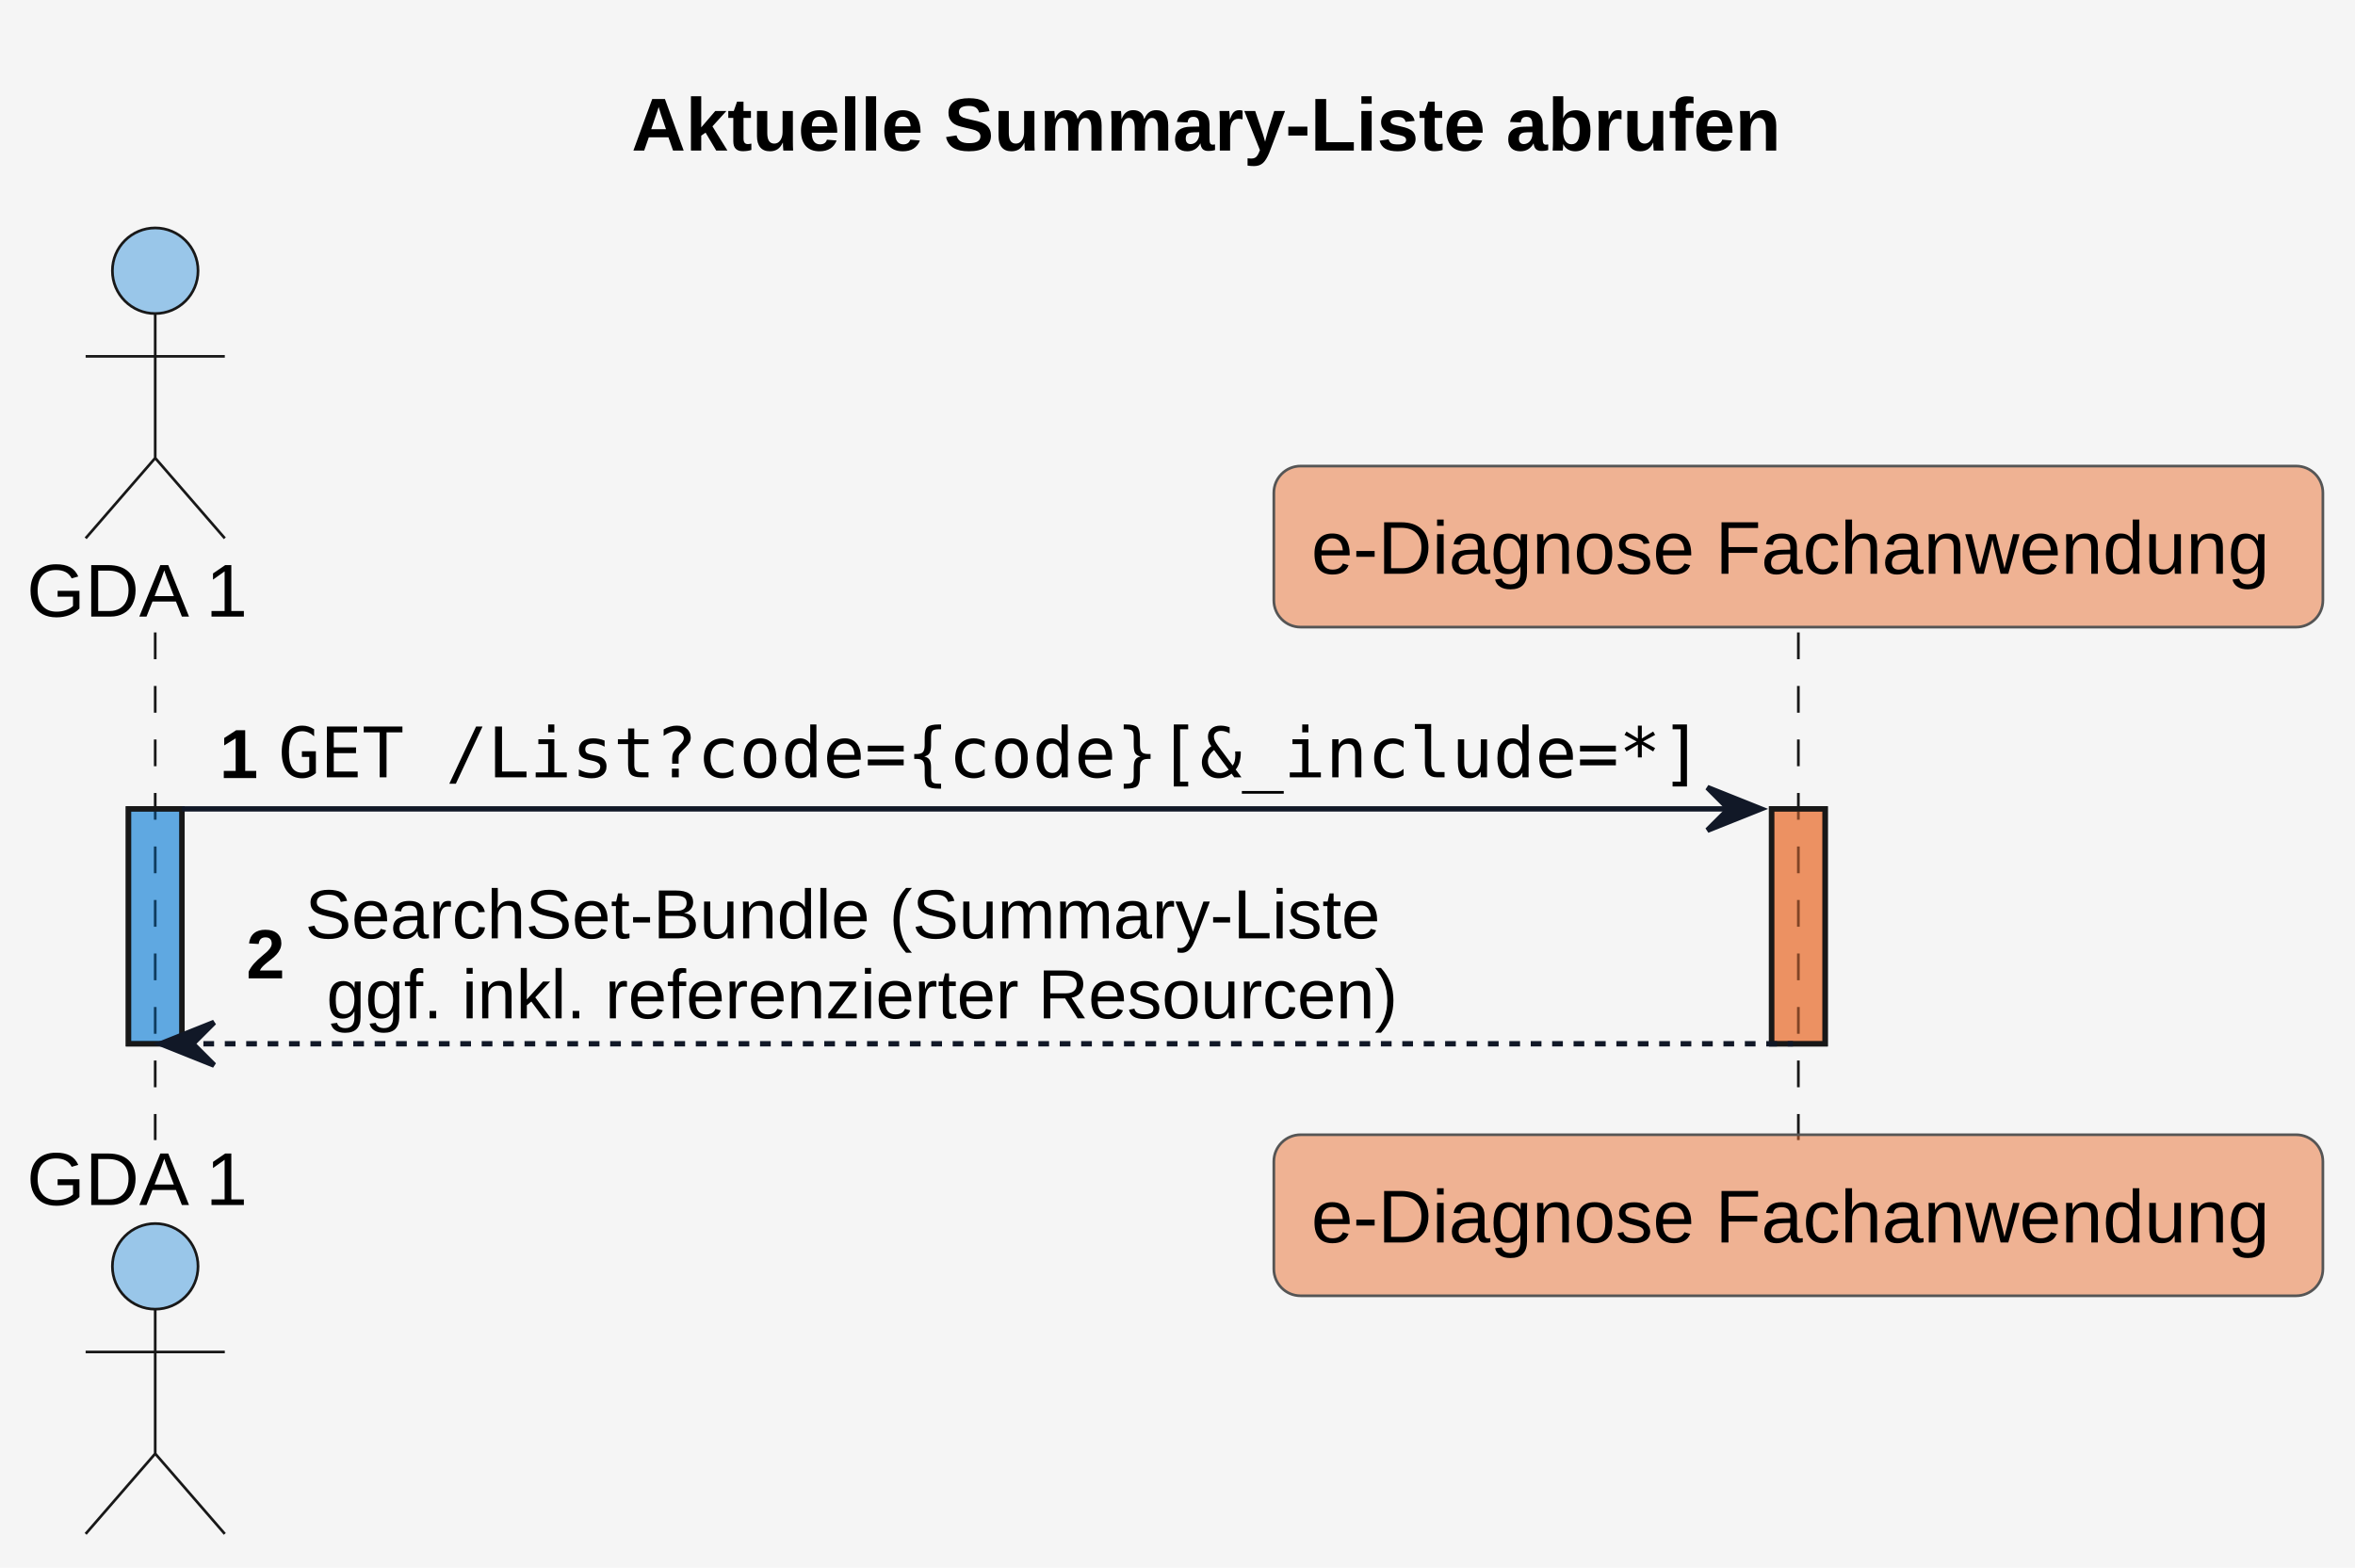
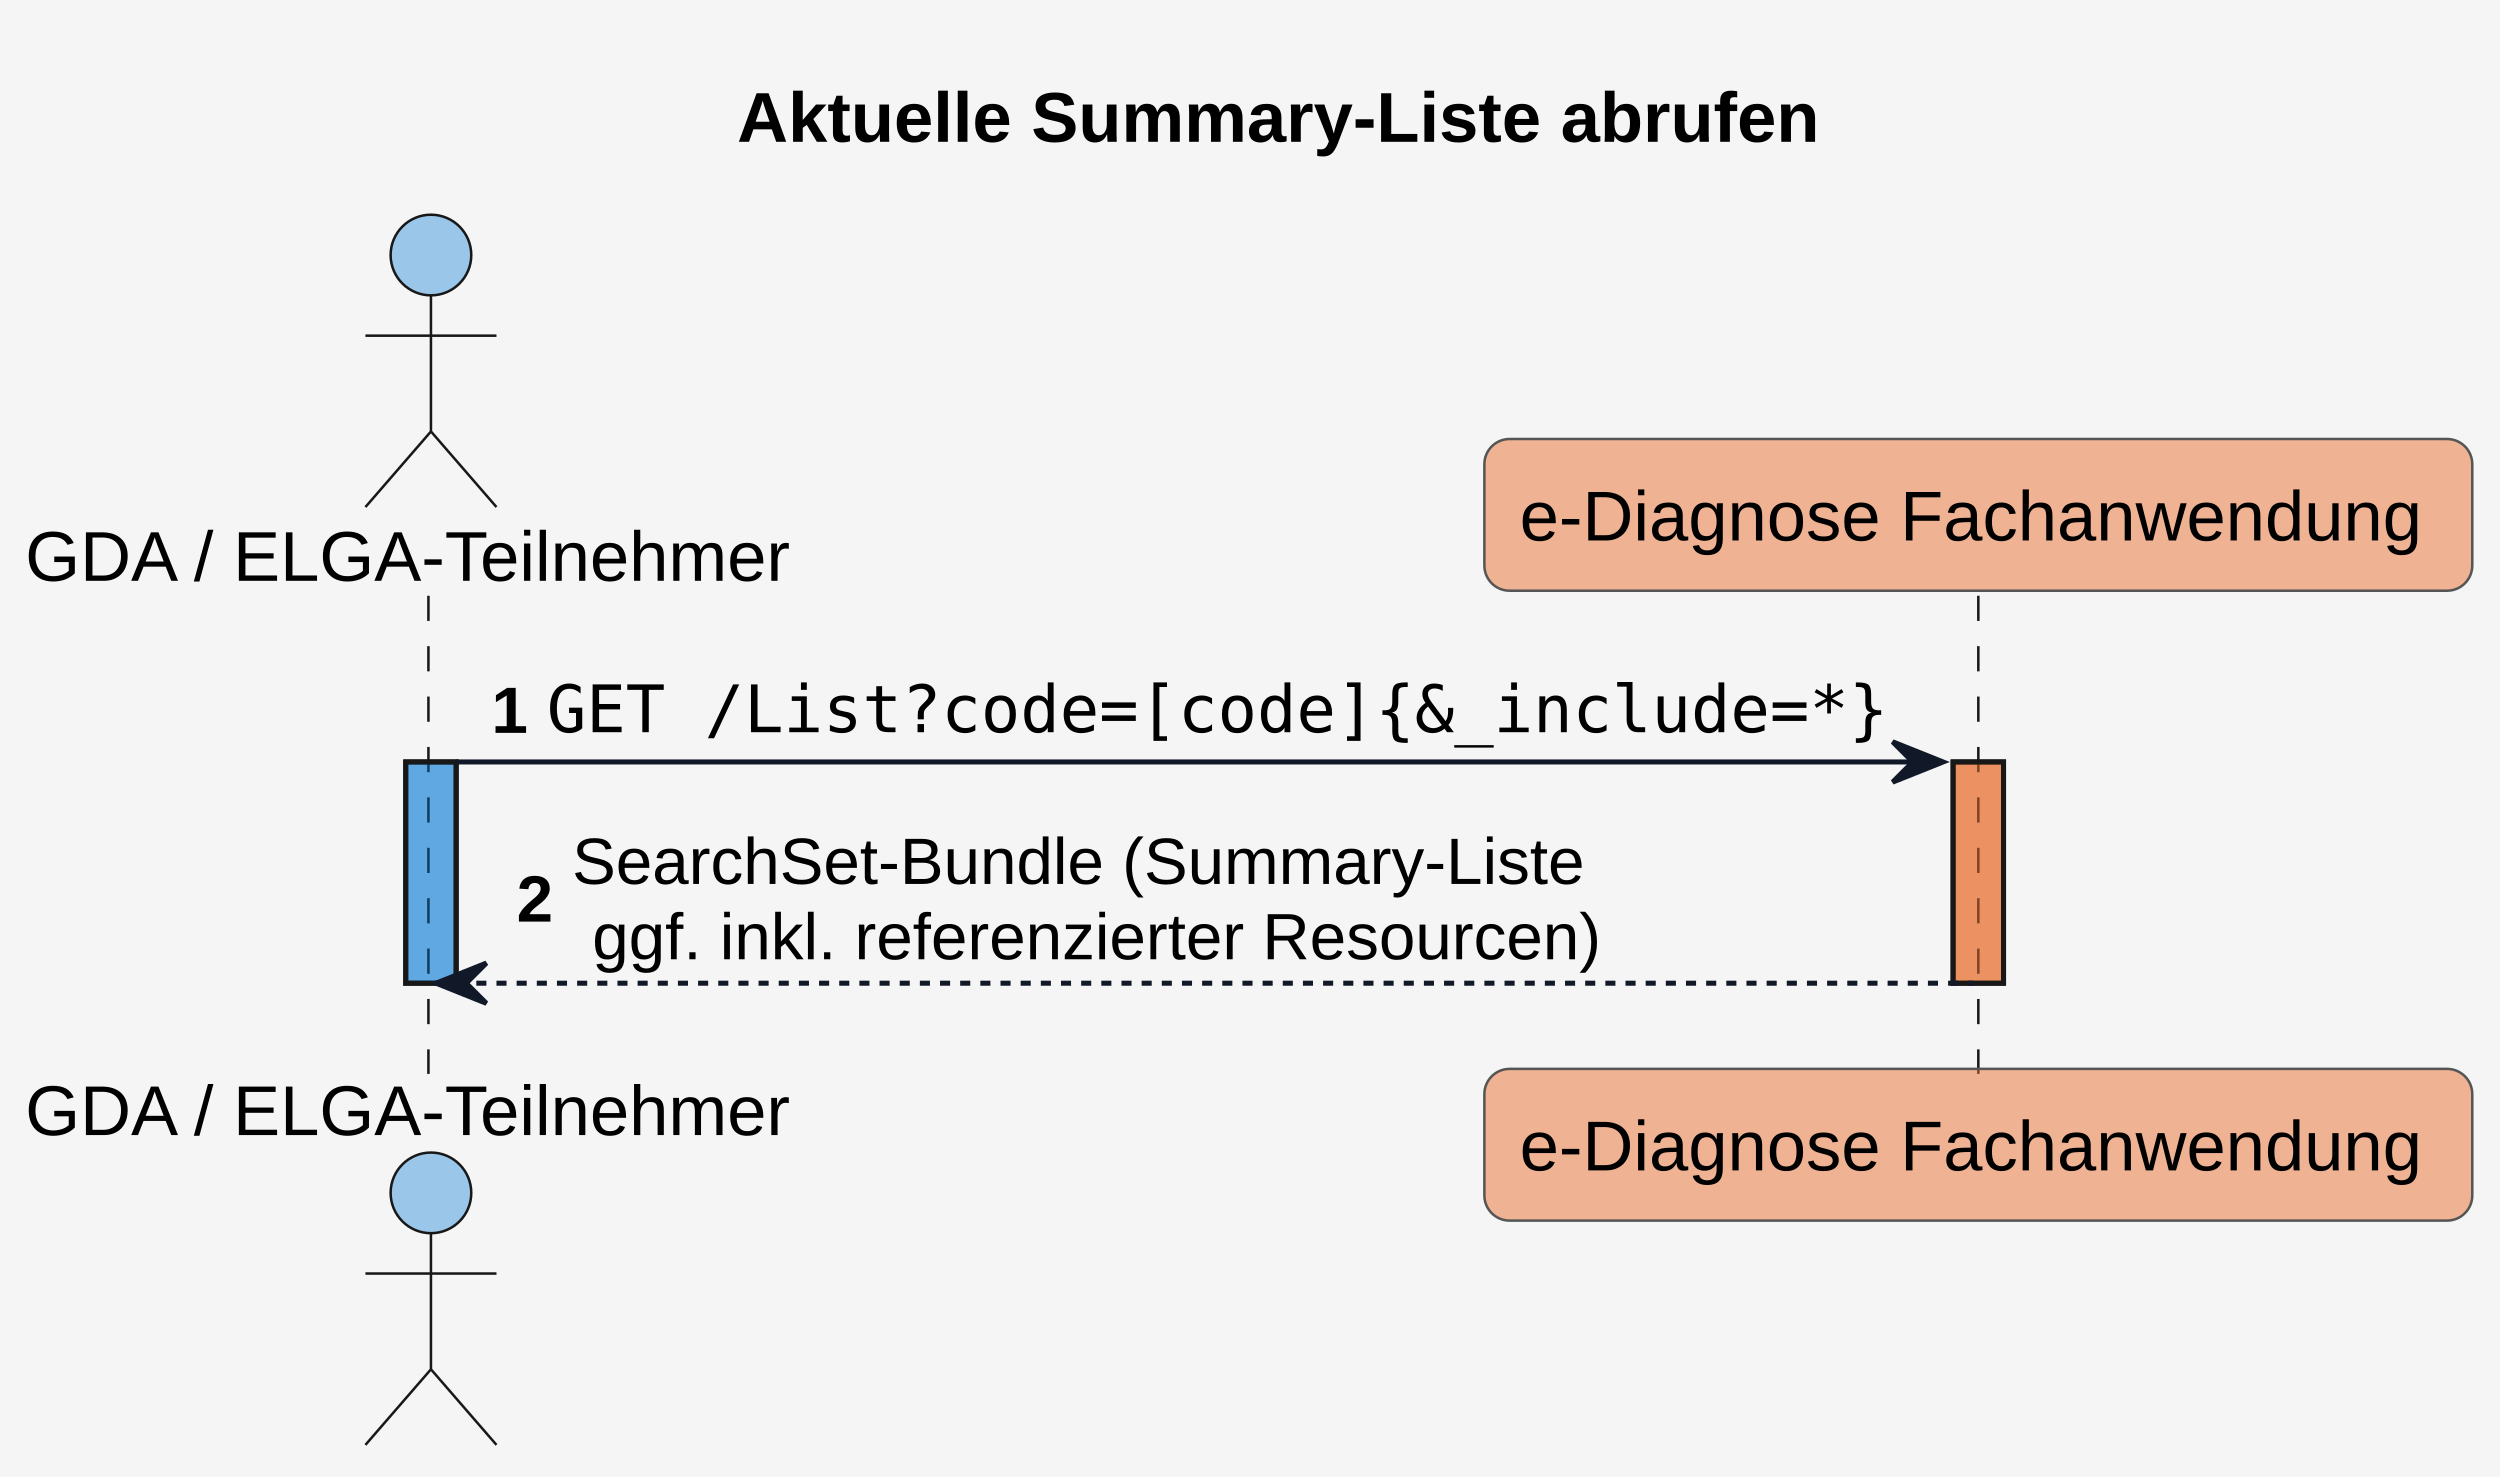
- <svg xmlns="http://www.w3.org/2000/svg" contentStyleType="text/css" height="293px" preserveAspectRatio="none" style="width:440px;height:293px;background:#F5F5F5;" version="1.1" viewBox="0 0 440 293" width="440px" zoomAndPan="magnify">
+ <svg xmlns="http://www.w3.org/2000/svg" contentStyleType="text/css" height="293px" preserveAspectRatio="none" style="width:496px;height:293px;background:#F5F5F5;" version="1.1" viewBox="0 0 496 293" width="496px" zoomAndPan="magnify">
  <defs />
  <g>
-     <rect fill="#F5F5F5" height="293" style="stroke:none;stroke-width:1.0;" width="440" x="0" y="0" />
-     <text fill="#000000" font-family="Arial" font-size="14" font-weight="bold" lengthAdjust="spacing" textLength="222" x="118" y="28.132">Aktuelle Summary-Liste abrufen</text>
-     <rect fill="#0078D4" fill-opacity="0.376" height="43.898" style="stroke:#181818;stroke-width:1.0;" width="10" x="24" y="151.171" />
-     <rect fill="#E97132" fill-opacity="0.502" height="43.898" style="stroke:#181818;stroke-width:1.0;" width="10" x="331" y="151.171" />
-     <line style="stroke:#181818;stroke-width:0.5;stroke-dasharray:5.0,5.0;" x1="29" x2="29" y1="118.197" y2="213.068" />
-     <line style="stroke:#181818;stroke-width:0.5;stroke-dasharray:5.0,5.0;" x1="336" x2="336" y1="118.197" y2="213.068" />
-     <text fill="#000000" font-family="Arial" font-size="14" lengthAdjust="spacing" textLength="42" x="5" y="115.231">GDA 1</text>
-     <ellipse cx="29" cy="50.599" fill="#0078D4" fill-opacity="0.376" rx="8" ry="8" style="stroke:#181818;stroke-width:0.5;" />
-     <path d="M29,58.599 L29,85.599 M16,66.599 L42,66.599 M29,85.599 L16,100.599 M29,85.599 L42,100.599 " fill="none" style="stroke:#181818;stroke-width:0.5;" />
-     <text fill="#000000" font-family="Arial" font-size="14" lengthAdjust="spacing" textLength="42" x="5" y="225.2">GDA 1</text>
-     <ellipse cx="29" cy="236.667" fill="#0078D4" fill-opacity="0.376" rx="8" ry="8" style="stroke:#181818;stroke-width:0.5;" />
-     <path d="M29,244.667 L29,271.667 M16,252.667 L42,252.667 M29,271.667 L16,286.667 M29,271.667 L42,286.667 " fill="none" style="stroke:#181818;stroke-width:0.5;" />
-     <rect fill="#E97132" fill-opacity="0.502" height="30.099" rx="5" ry="5" style="stroke:#555555;stroke-width:0.5;" width="196" x="238" y="87.099" />
-     <text fill="#000000" font-family="Arial" font-size="14" lengthAdjust="spacing" textLength="182" x="245" y="107.231">e-Diagnose Fachanwendung</text>
-     <rect fill="#E97132" fill-opacity="0.502" height="30.099" rx="5" ry="5" style="stroke:#555555;stroke-width:0.5;" width="196" x="238" y="212.068" />
-     <text fill="#000000" font-family="Arial" font-size="14" lengthAdjust="spacing" textLength="182" x="245" y="232.2">e-Diagnose Fachanwendung</text>
-     <rect fill="#0078D4" fill-opacity="0.376" height="43.898" style="stroke:#181818;stroke-width:1.0;" width="10" x="24" y="151.171" />
-     <rect fill="#E97132" fill-opacity="0.502" height="43.898" style="stroke:#181818;stroke-width:1.0;" width="10" x="331" y="151.171" />
-     <polygon fill="#111827" points="319,147.171,329,151.171,319,155.171,323,151.171" style="stroke:#111827;stroke-width:1.0;" />
-     <line style="stroke:#111827;stroke-width:1.0;" x1="34" x2="325" y1="151.171" y2="151.171" />
-     <text fill="#000000" font-family="Arial" font-size="13" font-weight="bold" lengthAdjust="spacing" textLength="7" x="41" y="145.404">1</text>
-     <text fill="#000000" font-family="monospace" font-size="13" lengthAdjust="spacing" textLength="272" x="52" y="145.267">GET /List?code={code}[&amp;_include=*]</text>
-     <polygon fill="#111827" points="40,191.068,30,195.068,40,199.068,36,195.068" style="stroke:#111827;stroke-width:1.0;" />
-     <line style="stroke:#111827;stroke-width:1.0;stroke-dasharray:2.0,2.0;" x1="34" x2="335" y1="195.068" y2="195.068" />
-     <text fill="#000000" font-family="Arial" font-size="13" font-weight="bold" lengthAdjust="spacing" textLength="7" x="46" y="182.839">2</text>
-     <text fill="#000000" font-family="Arial" font-size="13" lengthAdjust="spacing" textLength="201" x="57" y="175.365">SearchSet-Bundle (Summary-Liste</text>
-     <text fill="#000000" font-family="Arial" font-size="13" lengthAdjust="spacing" textLength="198" x="61" y="190.314">ggf. inkl. referenzierter Resourcen)</text>
+     <rect fill="#F5F5F5" height="293" style="stroke:none;stroke-width:1.0;" width="496" x="0" y="0" />
+     <text fill="#000000" font-family="Arial" font-size="14" font-weight="bold" lengthAdjust="spacing" textLength="222" x="146.25" y="28.132">Aktuelle Summary-Liste abrufen</text>
+     <rect fill="#0078D4" fill-opacity="0.376" height="43.898" style="stroke:#181818;stroke-width:1.0;" width="10" x="80.5" y="151.171" />
+     <rect fill="#E97132" fill-opacity="0.502" height="43.898" style="stroke:#181818;stroke-width:1.0;" width="10" x="387.5" y="151.171" />
+     <line style="stroke:#181818;stroke-width:0.5;stroke-dasharray:5.0,5.0;" x1="85" x2="85" y1="118.197" y2="213.068" />
+     <line style="stroke:#181818;stroke-width:0.5;stroke-dasharray:5.0,5.0;" x1="392.5" x2="392.5" y1="118.197" y2="213.068" />
+     <text fill="#000000" font-family="Arial" font-size="14" lengthAdjust="spacing" textLength="155" x="5" y="115.231">GDA / ELGA-Teilnehmer</text>
+     <ellipse cx="85.5" cy="50.599" fill="#0078D4" fill-opacity="0.376" rx="8" ry="8" style="stroke:#181818;stroke-width:0.5;" />
+     <path d="M85.5,58.599 L85.5,85.599 M72.5,66.599 L98.5,66.599 M85.5,85.599 L72.5,100.599 M85.5,85.599 L98.5,100.599 " fill="none" style="stroke:#181818;stroke-width:0.5;" />
+     <text fill="#000000" font-family="Arial" font-size="14" lengthAdjust="spacing" textLength="155" x="5" y="225.2">GDA / ELGA-Teilnehmer</text>
+     <ellipse cx="85.5" cy="236.667" fill="#0078D4" fill-opacity="0.376" rx="8" ry="8" style="stroke:#181818;stroke-width:0.5;" />
+     <path d="M85.5,244.667 L85.5,271.667 M72.5,252.667 L98.5,252.667 M85.5,271.667 L72.5,286.667 M85.5,271.667 L98.5,286.667 " fill="none" style="stroke:#181818;stroke-width:0.5;" />
+     <rect fill="#E97132" fill-opacity="0.502" height="30.099" rx="5" ry="5" style="stroke:#555555;stroke-width:0.5;" width="196" x="294.5" y="87.099" />
+     <text fill="#000000" font-family="Arial" font-size="14" lengthAdjust="spacing" textLength="182" x="301.5" y="107.231">e-Diagnose Fachanwendung</text>
+     <rect fill="#E97132" fill-opacity="0.502" height="30.099" rx="5" ry="5" style="stroke:#555555;stroke-width:0.5;" width="196" x="294.5" y="212.068" />
+     <text fill="#000000" font-family="Arial" font-size="14" lengthAdjust="spacing" textLength="182" x="301.5" y="232.2">e-Diagnose Fachanwendung</text>
+     <rect fill="#0078D4" fill-opacity="0.376" height="43.898" style="stroke:#181818;stroke-width:1.0;" width="10" x="80.5" y="151.171" />
+     <rect fill="#E97132" fill-opacity="0.502" height="43.898" style="stroke:#181818;stroke-width:1.0;" width="10" x="387.5" y="151.171" />
+     <polygon fill="#111827" points="375.5,147.171,385.5,151.171,375.5,155.171,379.5,151.171" style="stroke:#111827;stroke-width:1.0;" />
+     <line style="stroke:#111827;stroke-width:1.0;" x1="90.5" x2="381.5" y1="151.171" y2="151.171" />
+     <text fill="#000000" font-family="Arial" font-size="13" font-weight="bold" lengthAdjust="spacing" textLength="7" x="97.5" y="145.404">1</text>
+     <text fill="#000000" font-family="monospace" font-size="13" lengthAdjust="spacing" textLength="272" x="108.5" y="145.267">GET /List?code=[code]{&amp;_include=*}</text>
+     <polygon fill="#111827" points="96.5,191.068,86.5,195.068,96.5,199.068,92.5,195.068" style="stroke:#111827;stroke-width:1.0;" />
+     <line style="stroke:#111827;stroke-width:1.0;stroke-dasharray:2.0,2.0;" x1="90.5" x2="391.5" y1="195.068" y2="195.068" />
+     <text fill="#000000" font-family="Arial" font-size="13" font-weight="bold" lengthAdjust="spacing" textLength="7" x="102.5" y="182.839">2</text>
+     <text fill="#000000" font-family="Arial" font-size="13" lengthAdjust="spacing" textLength="201" x="113.5" y="175.365">SearchSet-Bundle (Summary-Liste</text>
+     <text fill="#000000" font-family="Arial" font-size="13" lengthAdjust="spacing" textLength="198" x="117.5" y="190.314">ggf. inkl. referenzierter Resourcen)</text>
  </g>
</svg>
